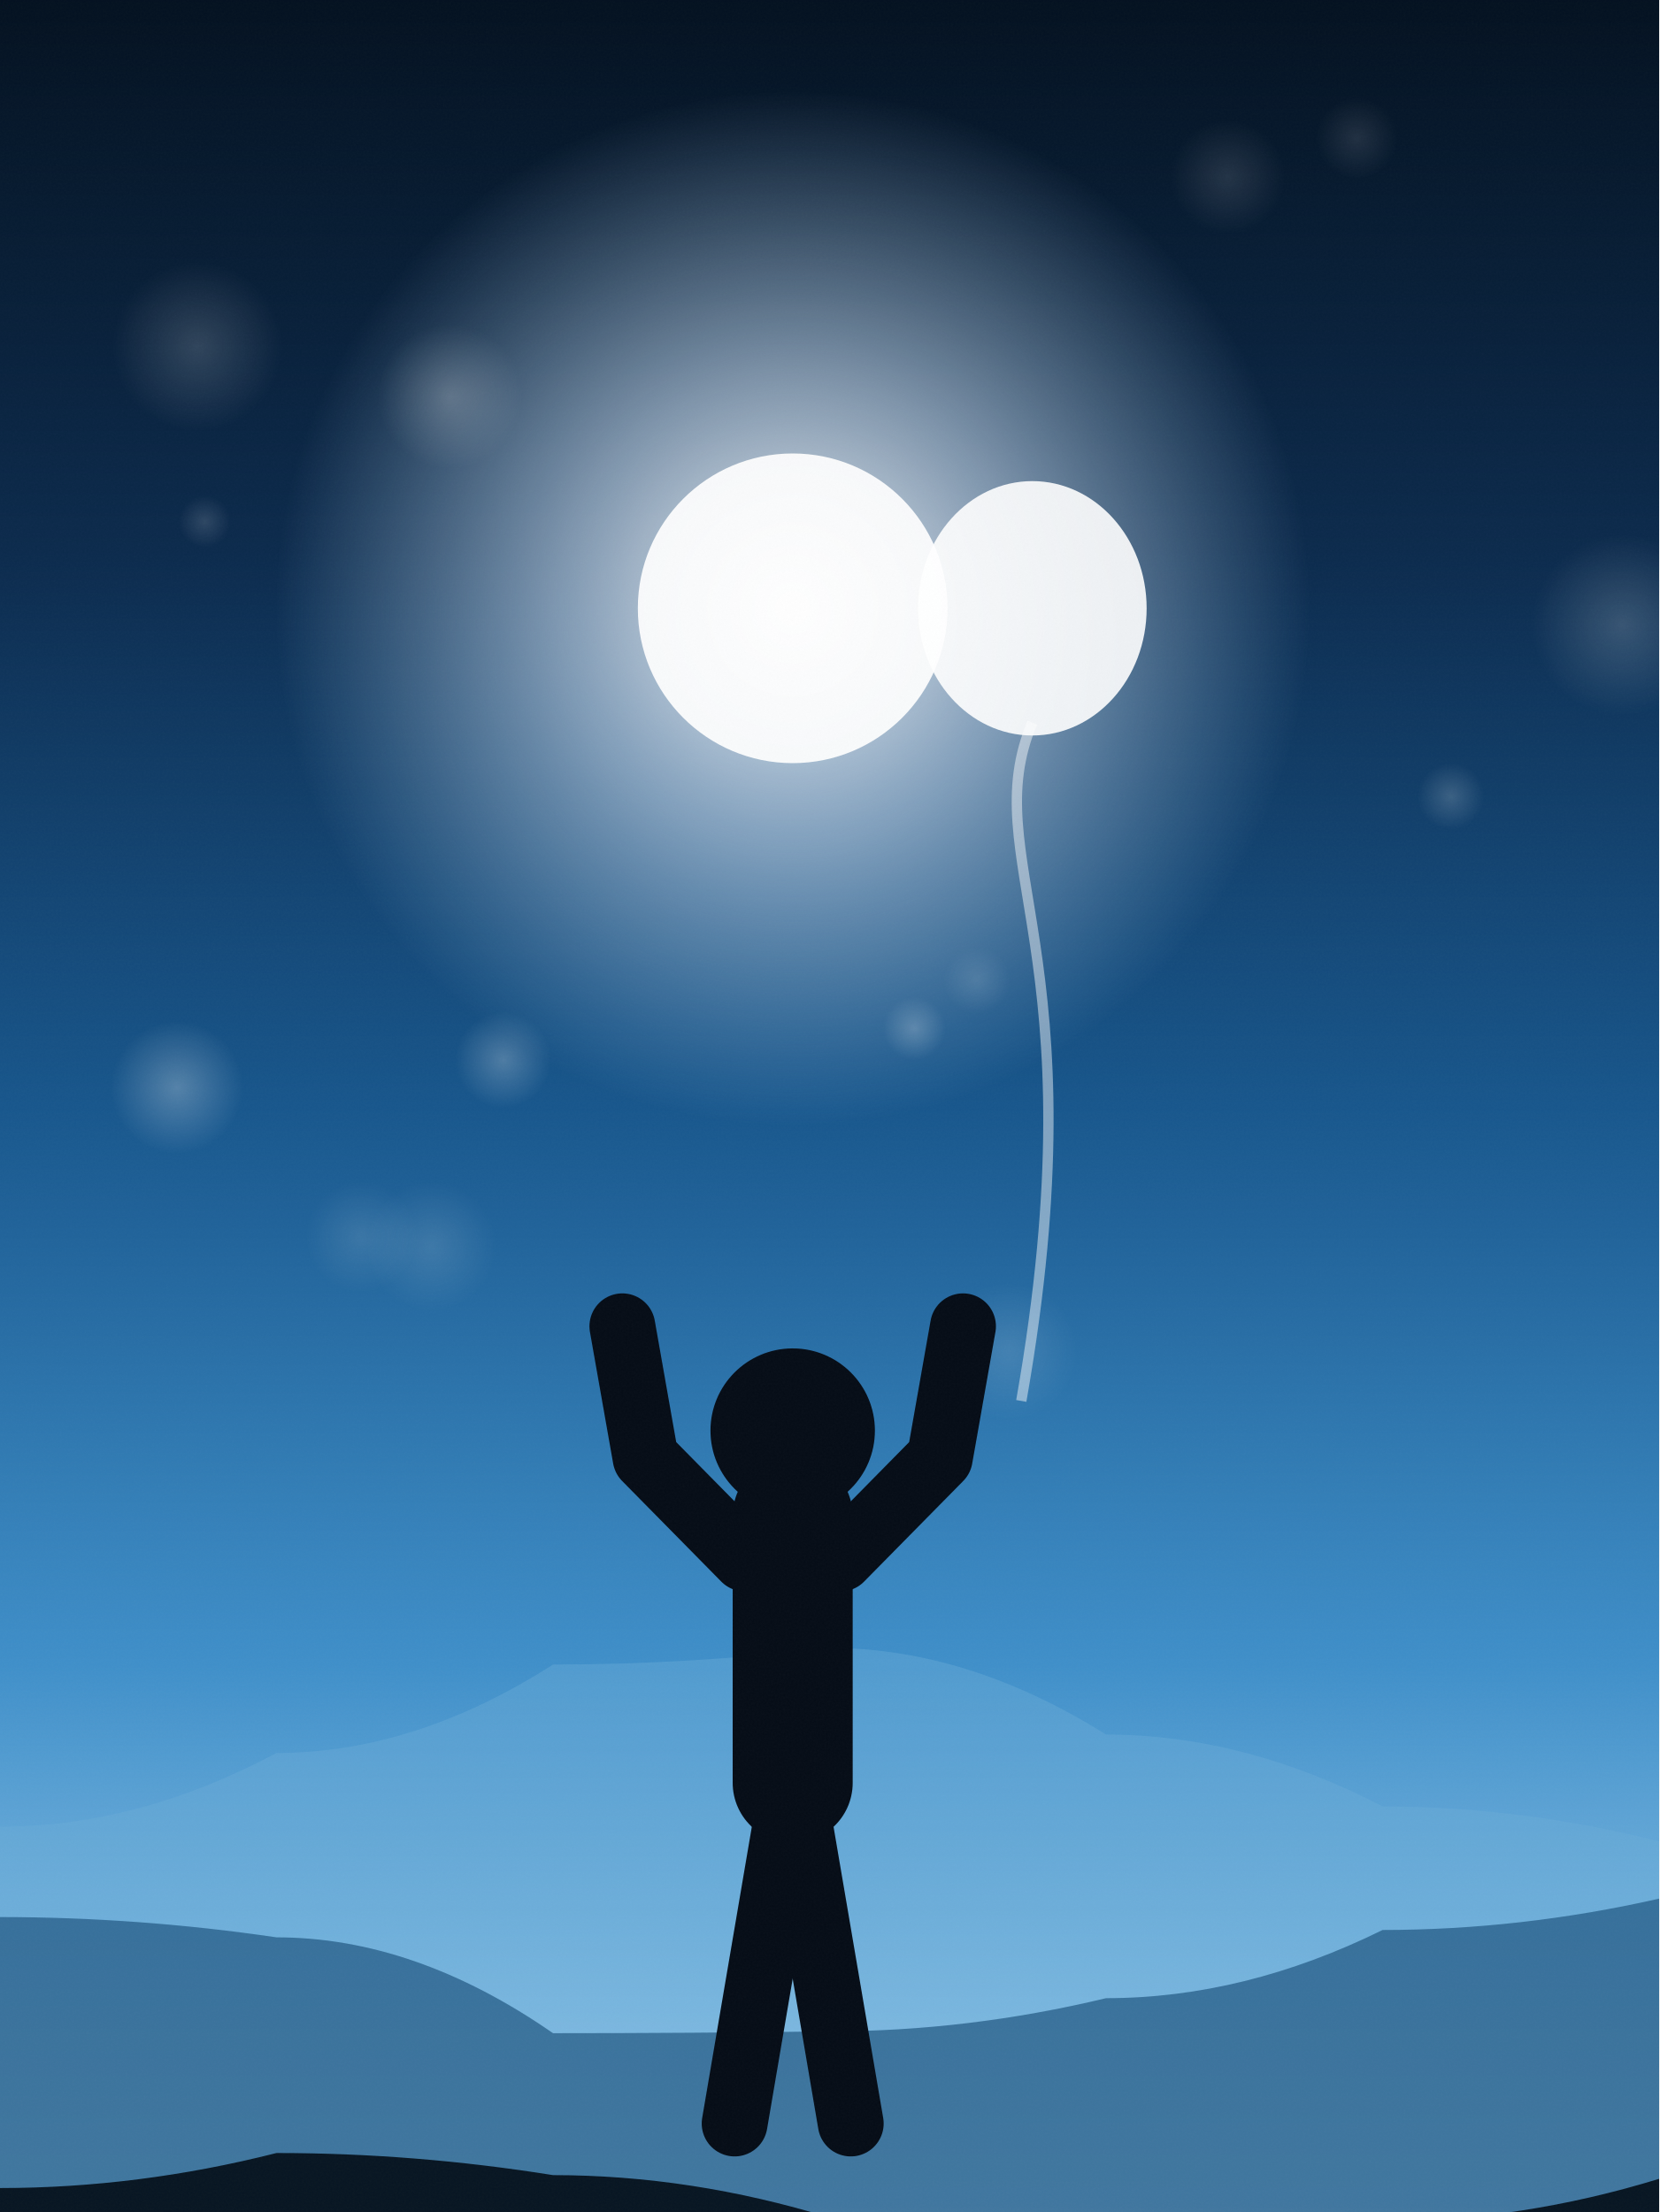
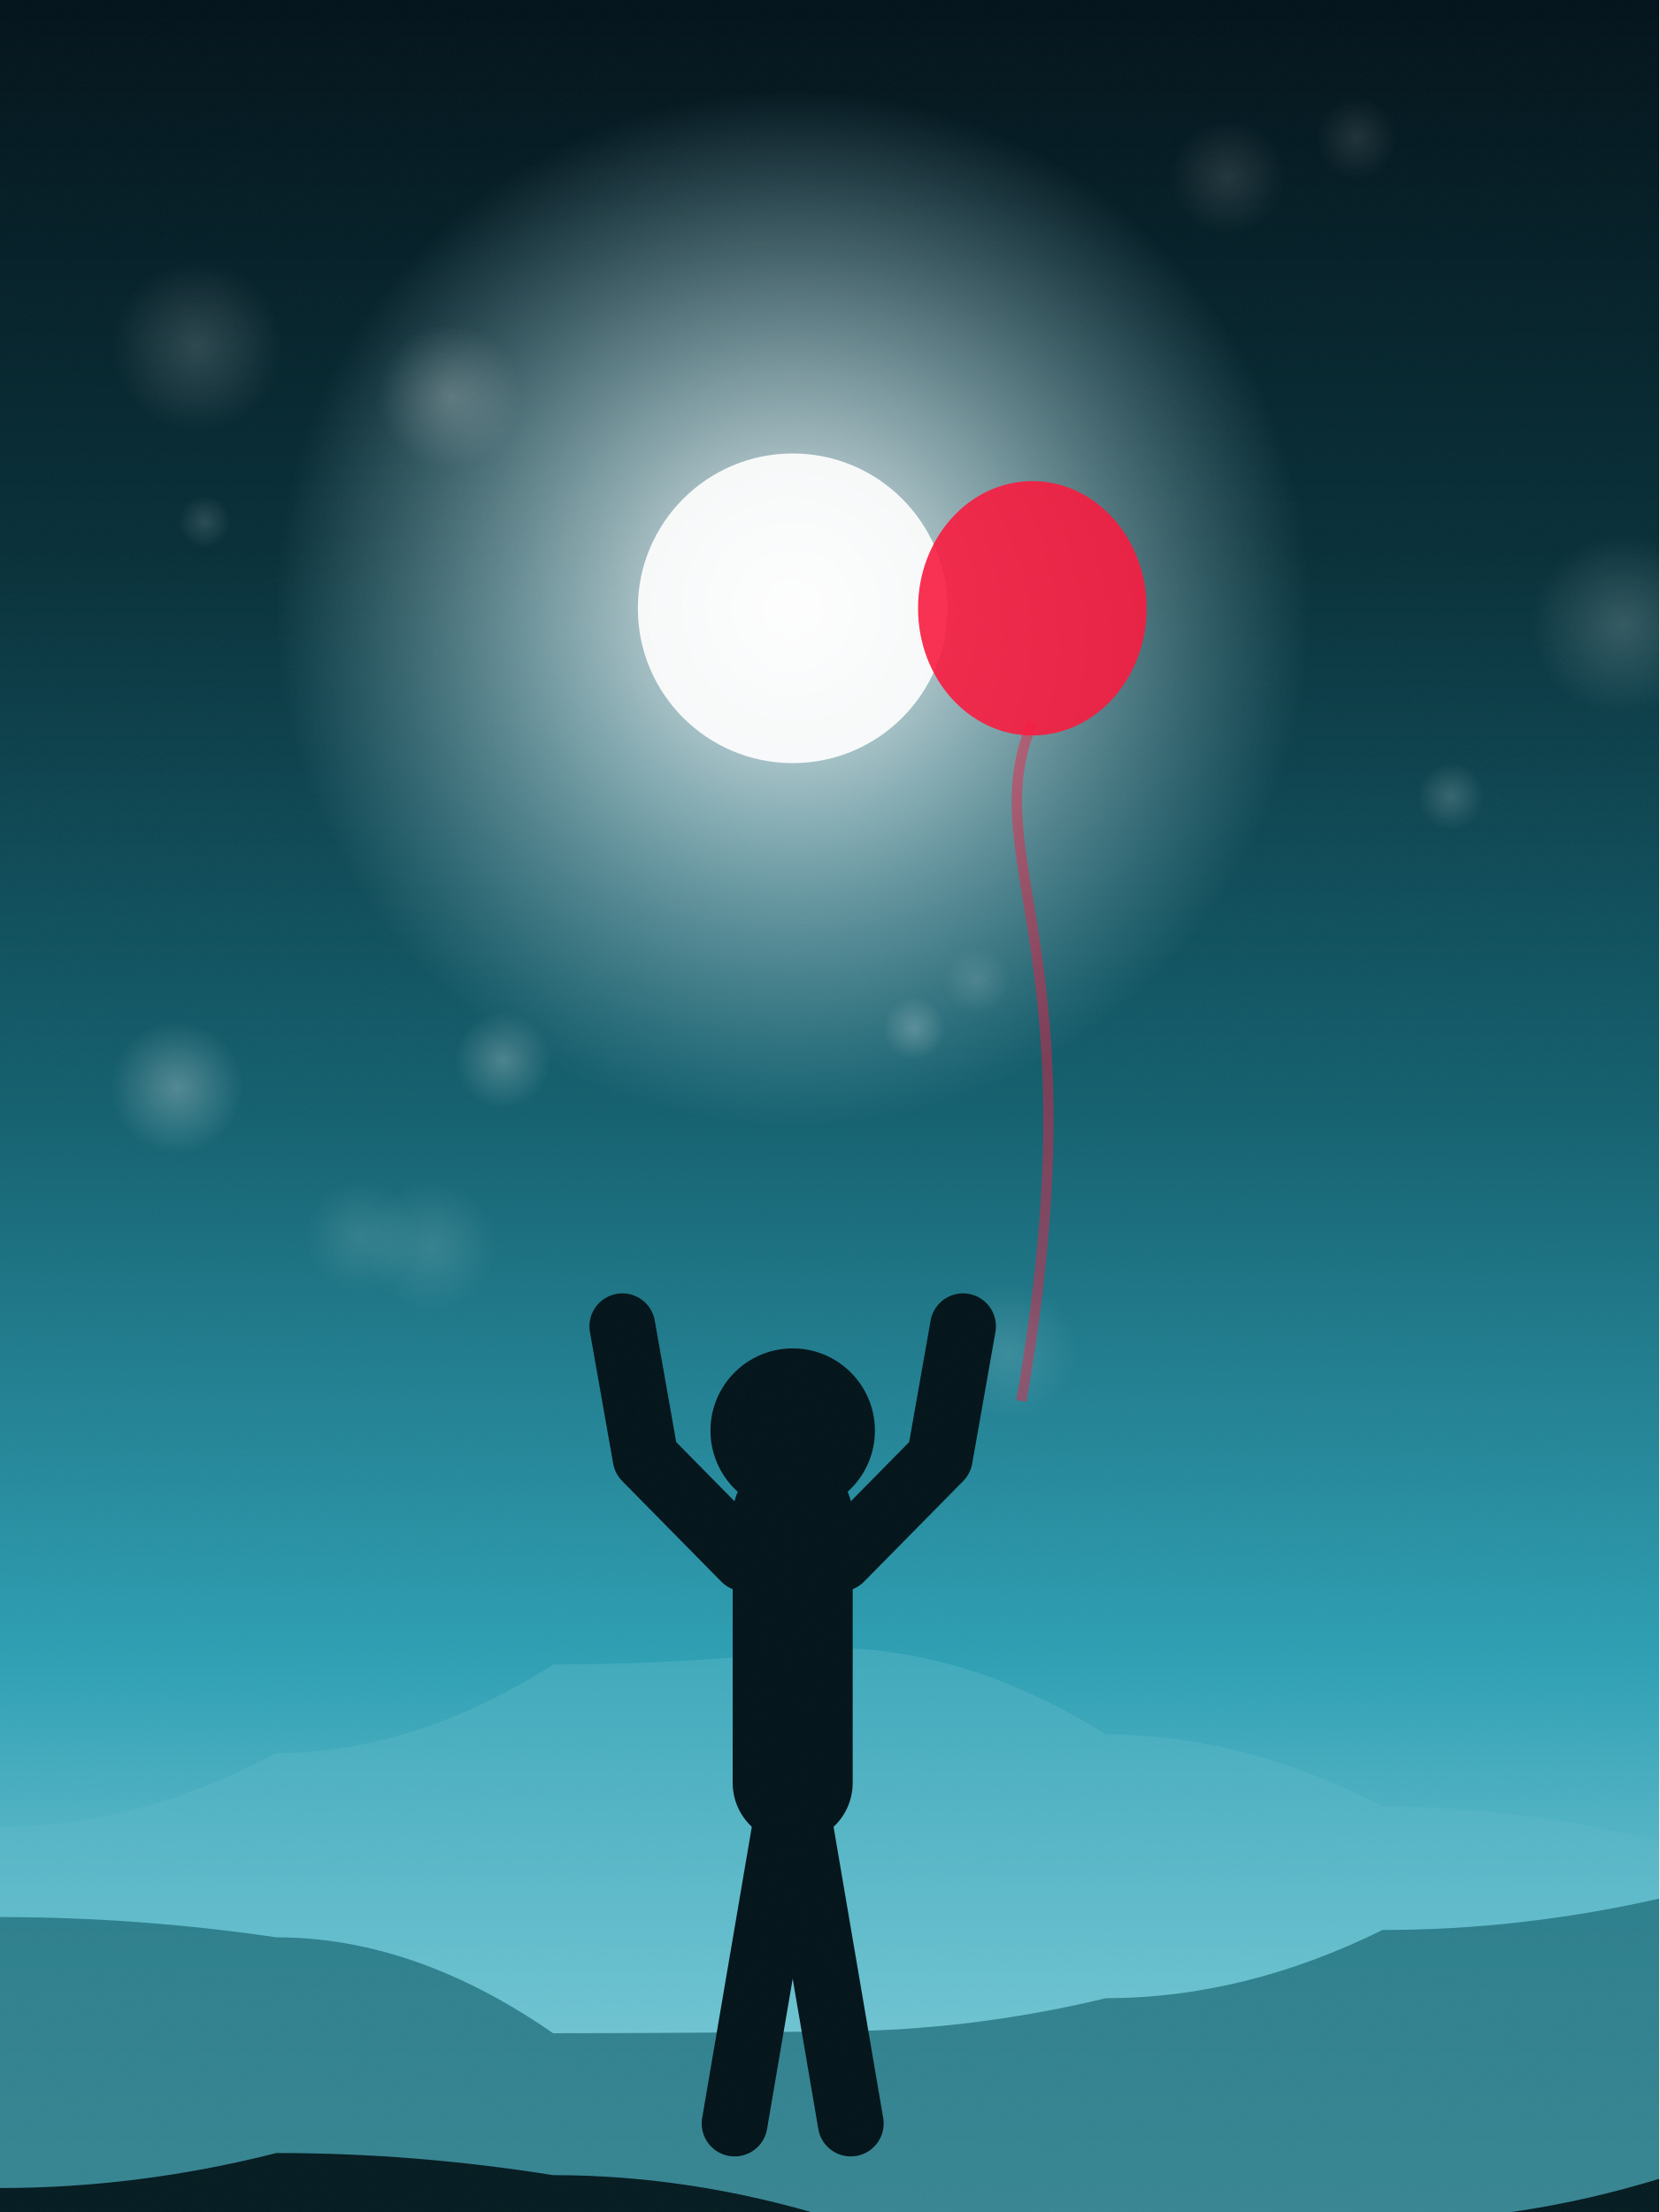
<svg xmlns="http://www.w3.org/2000/svg" viewBox="0 0 900 1200" width="900" height="1200" role="img" preserveAspectRatio="xMidYMid slice">
  <defs>
    <linearGradient id="gal04_sky" x1="0" y1="0" x2="0" y2="1">
-       <stop offset="0.00" stop-color="#03101f" />
-       <stop offset="0.25" stop-color="#0b2a4c" />
-       <stop offset="0.50" stop-color="#17568c" />
-       <stop offset="0.75" stop-color="#3f8fc9" />
-       <stop offset="1.00" stop-color="#a8d6f2" />
+       <stop offset="0.00" stop-color="#03121a" />
+       <stop offset="0.25" stop-color="#083039" />
+       <stop offset="0.50" stop-color="#14606f" />
+       <stop offset="0.75" stop-color="#2fa0b4" />
+       <stop offset="1.00" stop-color="#a2e0ea" />
    </linearGradient>
    <radialGradient id="gal04_sun">
      <stop offset="0" stop-color="#ffffff" stop-opacity=".96" />
-       <stop offset=".45" stop-color="#dceeff" stop-opacity=".55" />
-       <stop offset="1" stop-color="#b9dcf7" stop-opacity="0" />
+       <stop offset=".45" stop-color="#dcf7fb" stop-opacity=".55" />
+       <stop offset="1" stop-color="#b9eaf3" stop-opacity="0" />
    </radialGradient>
    <radialGradient id="gal04_bok">
      <stop offset="0" stop-color="#ffffff" stop-opacity=".55" />
      <stop offset="1" stop-color="#ffffff" stop-opacity="0" />
    </radialGradient>
    <filter id="gal04_gr" x="0" y="0" width="100%" height="100%">
      <feTurbulence type="fractalNoise" baseFrequency="0.9" numOctaves="3" stitchTiles="stitch" />
      <feColorMatrix type="saturate" values="0" />
      <feComponentTransfer>
        <feFuncA type="linear" slope="0.5" />
      </feComponentTransfer>
    </filter>
    <filter id="gal04_soft" x="-20%" y="-20%" width="140%" height="140%">
      <feGaussianBlur stdDeviation="14" />
    </filter>
  </defs>
  <rect width="900" height="1200" fill="url(#gal04_sky)" />
  <circle cx="430" cy="330" r="280" fill="url(#gal04_sun)" />
  <circle cx="430" cy="330" r="84" fill="#ffffff" opacity=".92" />
  <circle cx="96" cy="590" r="36" fill="url(#gal04_bok)" opacity="0.48" />
  <circle cx="244" cy="215" r="39" fill="url(#gal04_bok)" opacity="0.39" />
  <circle cx="273" cy="575" r="26" fill="url(#gal04_bok)" opacity="0.43" />
  <circle cx="107" cy="188" r="46" fill="url(#gal04_bok)" opacity="0.29" />
  <circle cx="234" cy="676" r="35" fill="url(#gal04_bok)" opacity="0.23" />
  <circle cx="496" cy="558" r="17" fill="url(#gal04_bok)" opacity="0.39" />
  <circle cx="111" cy="283" r="14" fill="url(#gal04_bok)" opacity="0.25" />
  <circle cx="880" cy="339" r="49" fill="url(#gal04_bok)" opacity="0.32" />
  <circle cx="547" cy="733" r="37" fill="url(#gal04_bok)" opacity="0.22" />
  <circle cx="530" cy="532" r="18" fill="url(#gal04_bok)" opacity="0.21" />
  <circle cx="787" cy="432" r="18" fill="url(#gal04_bok)" opacity="0.32" />
  <circle cx="196" cy="671" r="30" fill="url(#gal04_bok)" opacity="0.21" />
  <circle cx="736" cy="75" r="22" fill="url(#gal04_bok)" opacity="0.19" />
  <circle cx="666" cy="96" r="31" fill="url(#gal04_bok)" opacity="0.21" />
-   <path d="M0,1200 L0,991 Q75,991 150,951 Q225,951 300,903 Q375,903 450,894 Q525,894 600,941 Q675,941 750,980 Q825,980 900,999 L900,1200 Z" fill="#6cadd8" opacity="0.4" />
-   <path d="M0,1200 L0,1040 Q75,1040 150,1051 Q225,1051 300,1103 Q375,1103 450,1102 Q525,1102 600,1084 Q675,1084 750,1047 Q825,1047 900,1030 L900,1200 Z" fill="#1f5680" opacity="0.7" />
-   <path d="M0,1200 L0,1187 Q75,1187 150,1168 Q225,1168 300,1180 Q375,1180 450,1203 Q525,1203 600,1222 Q675,1222 750,1205 Q825,1205 900,1182 L900,1200 Z" fill="#071522" opacity="1" />
-   <path d="M560,392 C529,466 597,516 554,760" fill="none" stroke="#ffffff" stroke-opacity=".45" stroke-width="5.6" />
-   <ellipse cx="560" cy="330" rx="62" ry="69" fill="#ffffff" opacity="0.9" />
-   <g fill="#050c16" stroke="#050c16" opacity="1.0" stroke-linecap="round" stroke-linejoin="round">
+   <path d="M0,1200 L0,991 Q75,991 150,951 Q225,951 300,903 Q375,903 450,894 Q525,894 600,941 Q675,941 750,980 Q825,980 900,999 L900,1200 Z" fill="#5cbac8" opacity="0.4" />
+   <path d="M0,1200 L0,1040 Q75,1040 150,1051 Q225,1051 300,1103 Q375,1103 450,1102 Q525,1102 600,1084 Q675,1084 750,1047 Q825,1047 900,1030 L900,1200 Z" fill="#186773" opacity="0.7" />
+   <path d="M0,1200 L0,1187 Q75,1187 150,1168 Q225,1168 300,1180 Q375,1180 450,1203 Q525,1203 600,1222 Q675,1222 750,1205 Q825,1205 900,1182 L900,1200 Z" fill="#051c22" opacity="1" />
+   <path d="M560,392 C529,466 597,516 554,760" fill="none" stroke="#f9193e" stroke-opacity=".45" stroke-width="5.6" />
+   <ellipse cx="560" cy="330" rx="62" ry="69" fill="#f9193e" opacity="0.9" />
+   <g fill="#03141a" stroke="#03141a" opacity="1.0" stroke-linecap="round" stroke-linejoin="round">
    <circle cx="430.0" cy="776.1" r="44.1" />
    <line x1="430.0" y1="822.4" x2="430.0" y2="967.2" stroke-width="65.1" />
    <path d="M404.0,845.5 L350.2,790.9 L337.6,719.5" fill="none" stroke-width="35.7" />
    <path d="M456.0,845.5 L509.8,790.9 L522.4,719.5" fill="none" stroke-width="35.7" />
    <line x1="430.0" y1="967.2" x2="398.5" y2="1152.0" stroke-width="35.7" />
    <line x1="430.0" y1="967.2" x2="461.5" y2="1152.0" stroke-width="35.7" />
  </g>
  <rect width="900" height="1200" filter="url(#gal04_gr)" opacity="0.055" />
</svg>
